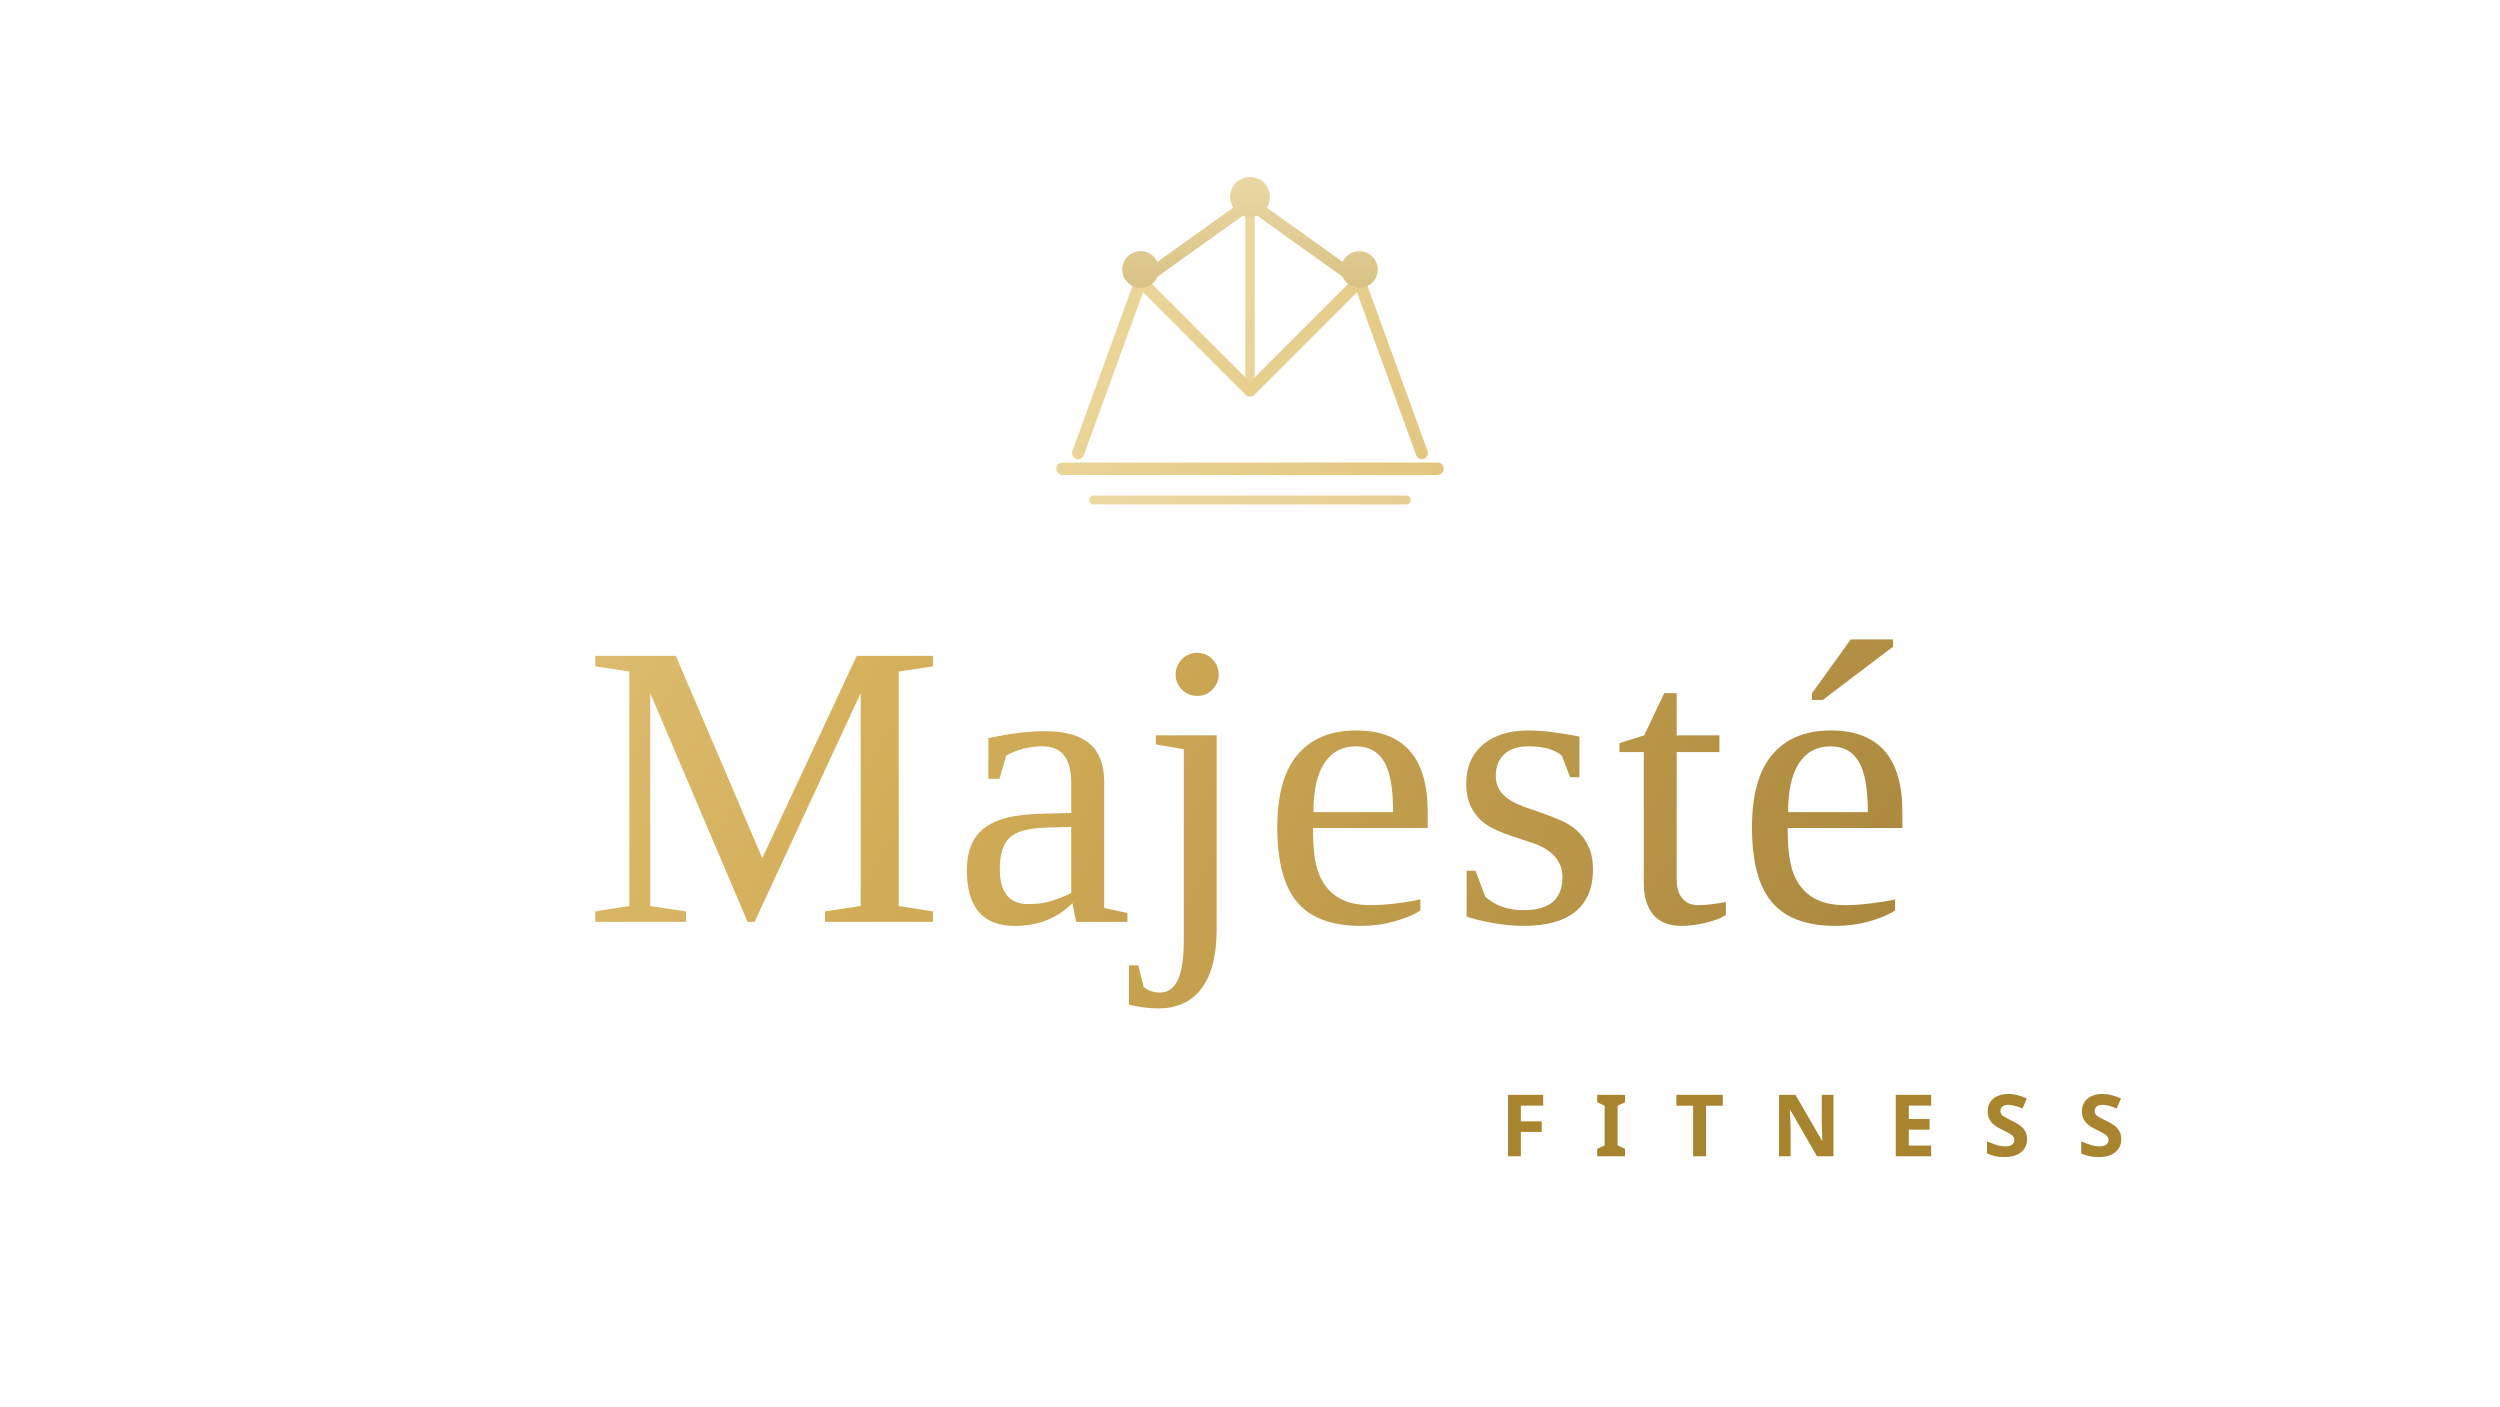
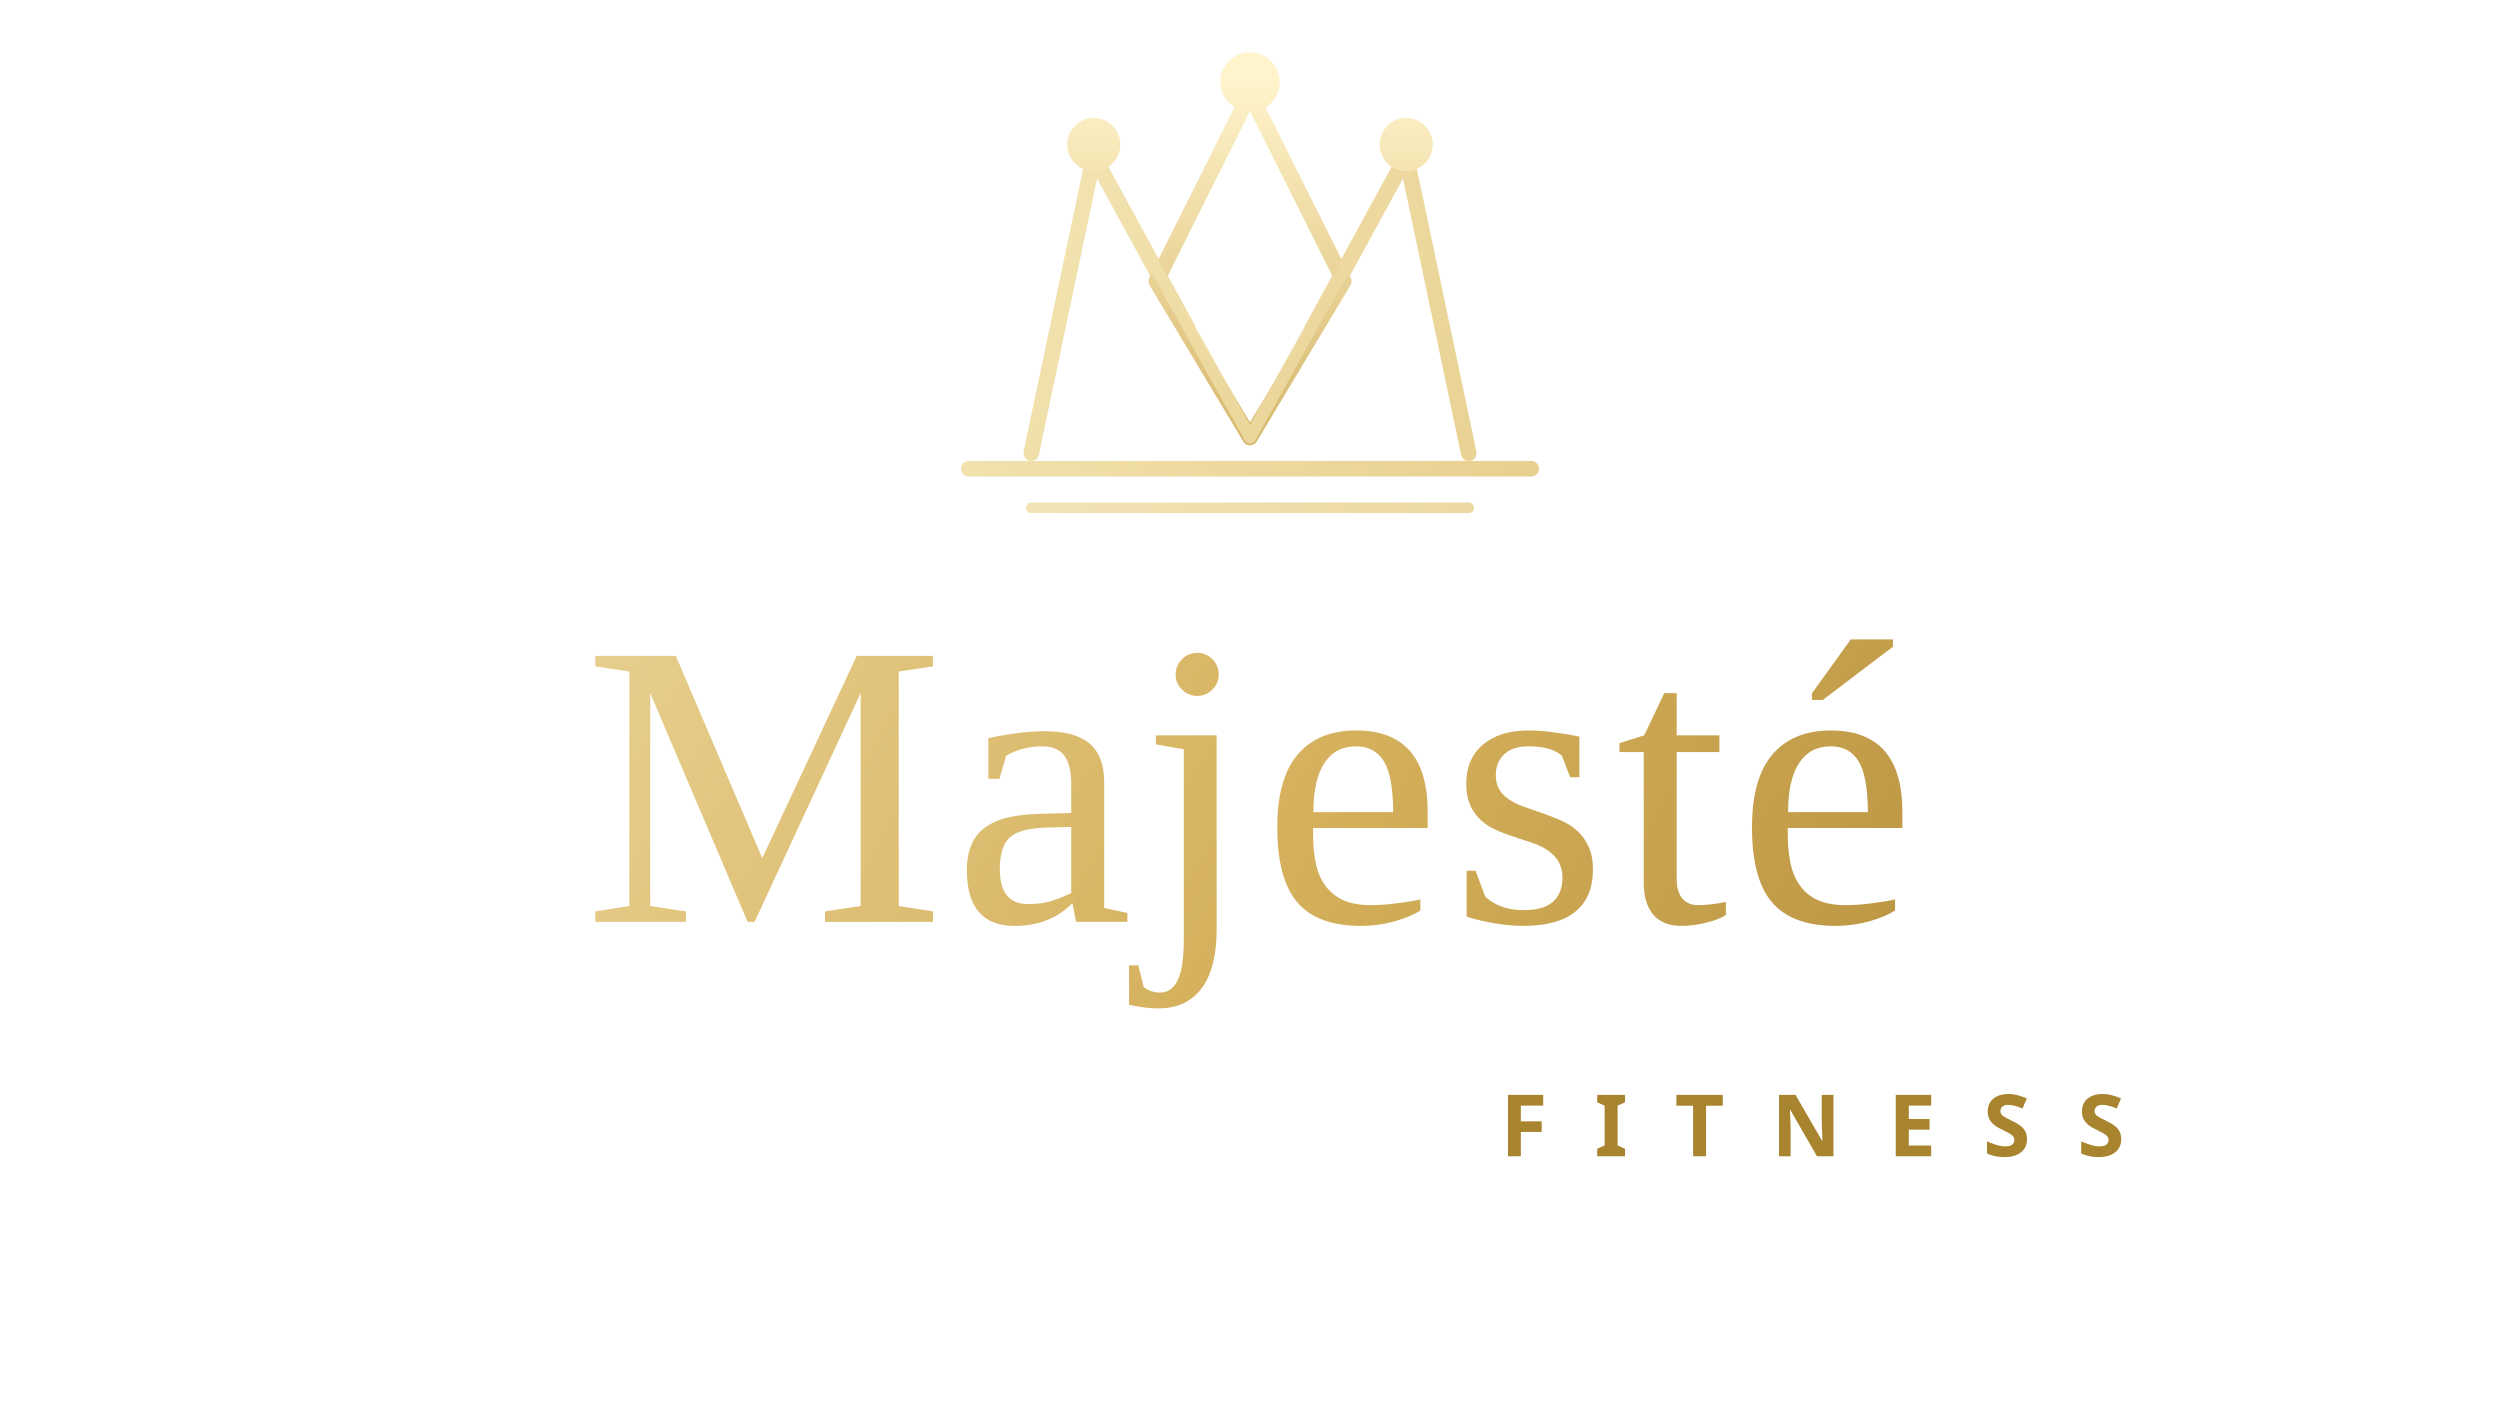
<svg xmlns="http://www.w3.org/2000/svg" viewBox="0 0 320 180" fill="none" role="img" aria-label="Majesté Fitness">
  <defs>
    <linearGradient id="g" x1="0" y1="0" x2="320" y2="180" gradientUnits="userSpaceOnUse">
-       <stop offset="0%" stop-color="#f0dfa8" />
-       <stop offset="40%" stop-color="#d4af5a" />
+       <stop offset="0%" stop-color="#f7ecc0" />
+       <stop offset="28%" stop-color="#e8d090" />
+       <stop offset="55%" stop-color="#d4af5a" />
+       <stop offset="78%" stop-color="#b8923f" />
      <stop offset="100%" stop-color="#8a6a28" />
    </linearGradient>
    <linearGradient id="gs" x1="160" y1="8" x2="160" y2="70" gradientUnits="userSpaceOnUse">
-       <stop offset="0%" stop-color="#f5e6b8" />
-       <stop offset="100%" stop-color="#a8842f" />
+       <stop offset="0%" stop-color="#fff4cc" />
+       <stop offset="100%" stop-color="#c9a24a" />
    </linearGradient>
  </defs>
-   <g transform="translate(128 6)">
-     <path d="M8 54 H56" stroke="url(#g)" stroke-width="1.6" stroke-linecap="round" />
-     <path d="M12 58 H52" stroke="url(#g)" stroke-width="1.15" stroke-linecap="round" opacity="0.85" />
-     <path d="M10 52 L18 30 L32 44 L46 30 L54 52" stroke="url(#g)" stroke-width="1.55" stroke-linejoin="round" stroke-linecap="round" fill="none" />
-     <path d="M18 30 L32 20 L46 30" stroke="url(#gs)" stroke-width="1.55" stroke-linejoin="round" stroke-linecap="round" fill="none" />
-     <path d="M32 20 L32 44" stroke="url(#g)" stroke-width="1.2" stroke-linecap="round" opacity="0.9" />
-     <circle cx="18" cy="28.5" r="2.35" fill="url(#gs)" />
-     <circle cx="32" cy="19.2" r="2.55" fill="url(#gs)" />
-     <circle cx="46" cy="28.5" r="2.35" fill="url(#gs)" />
+   <g transform="translate(110 2) scale(1)">
+     <path d="M14 58 H86" stroke="url(#g)" stroke-width="2" stroke-linecap="round" />
+     <path d="M22 63 H78" stroke="url(#g)" stroke-width="1.35" stroke-linecap="round" opacity="0.85" />
+     <path d="M22 56 L30 18 L42 40" stroke="url(#g)" stroke-width="2" stroke-linejoin="round" stroke-linecap="round" />
+     <path d="M78 56 L70 18 L58 40" stroke="url(#g)" stroke-width="2" stroke-linejoin="round" stroke-linecap="round" />
+     <path d="M50 10 L62 34 L50 54 L38 34 Z" stroke="url(#gs)" stroke-width="2" stroke-linejoin="round" fill="none" />
+     <path d="M30 18 L50 54 L70 18" stroke="url(#g)" stroke-width="1.55" stroke-linejoin="round" stroke-linecap="round" opacity="0.92" />
+     <circle cx="30" cy="16.5" r="3.4" fill="url(#gs)" />
+     <circle cx="50" cy="8.5" r="3.8" fill="url(#gs)" />
+     <circle cx="70" cy="16.5" r="3.4" fill="url(#gs)" />
  </g>
  <text x="160" y="118" text-anchor="middle" fill="url(#g)" font-family="Georgia, 'Times New Roman', serif" font-size="52" font-weight="500" letter-spacing="1">Majesté</text>
  <text x="232" y="148" text-anchor="middle" fill="#a8842f" font-family="system-ui, sans-serif" font-size="11" font-weight="600" letter-spacing="6">FITNESS</text>
</svg>
